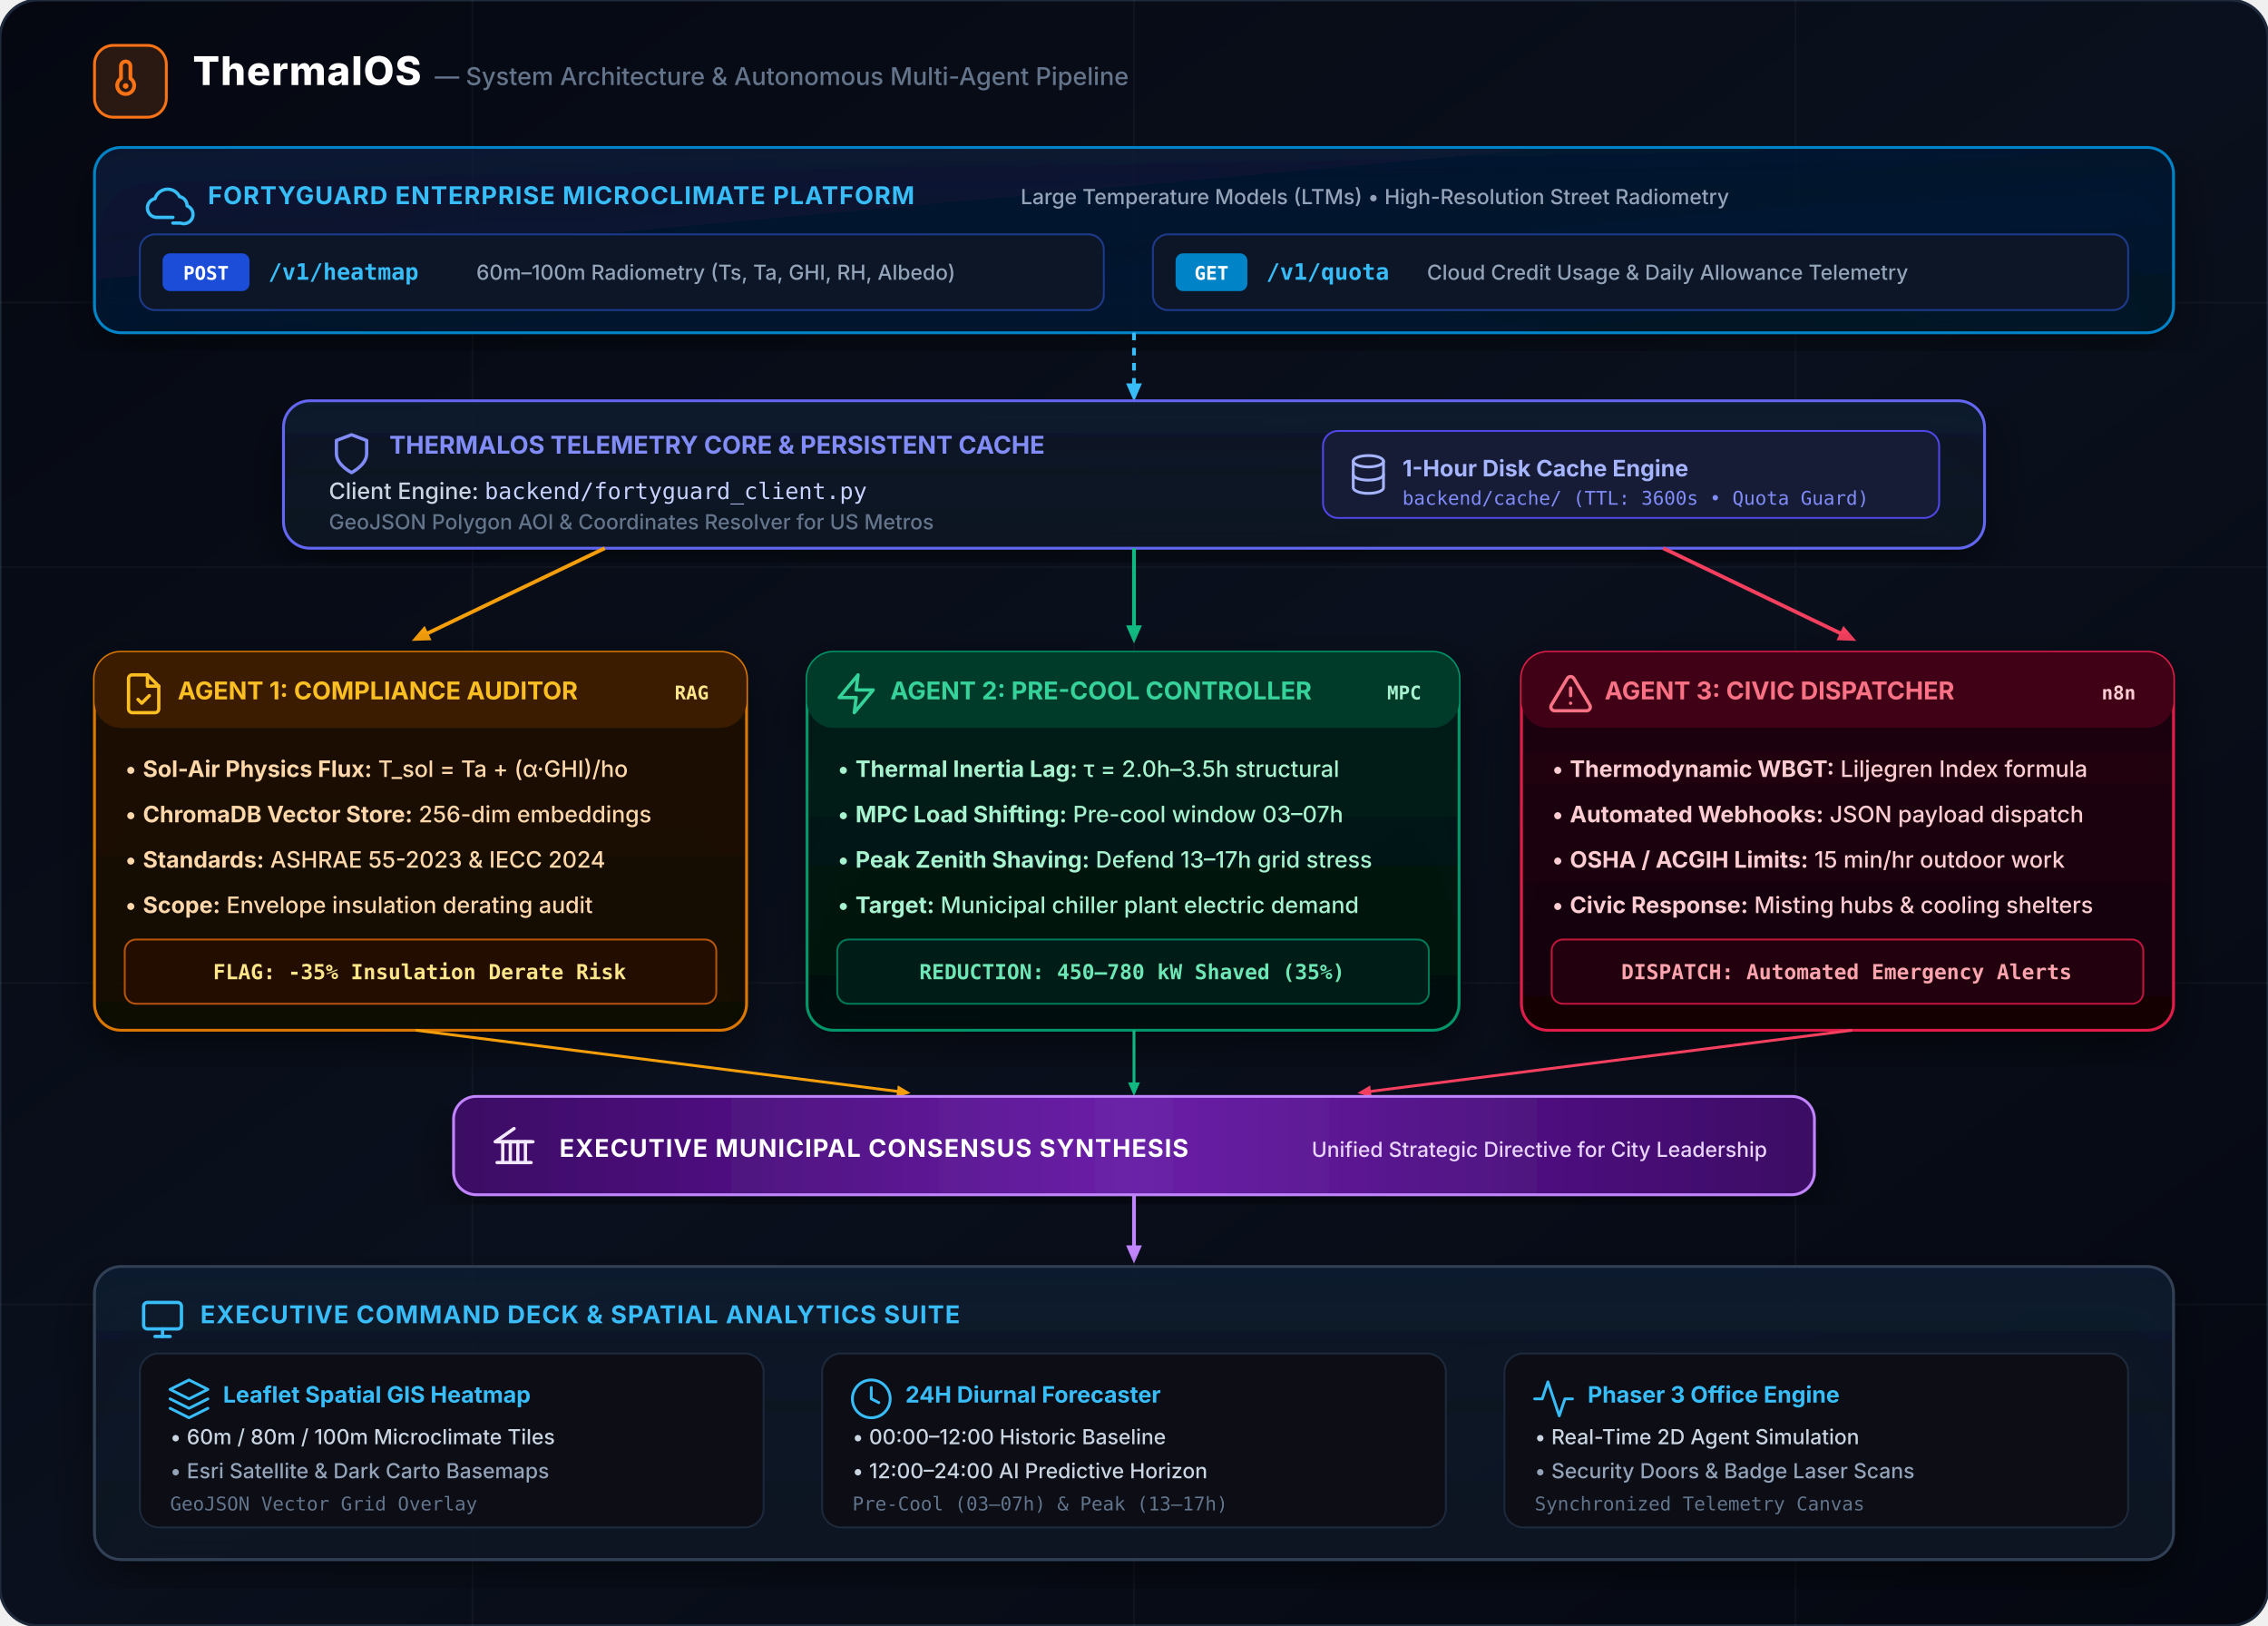
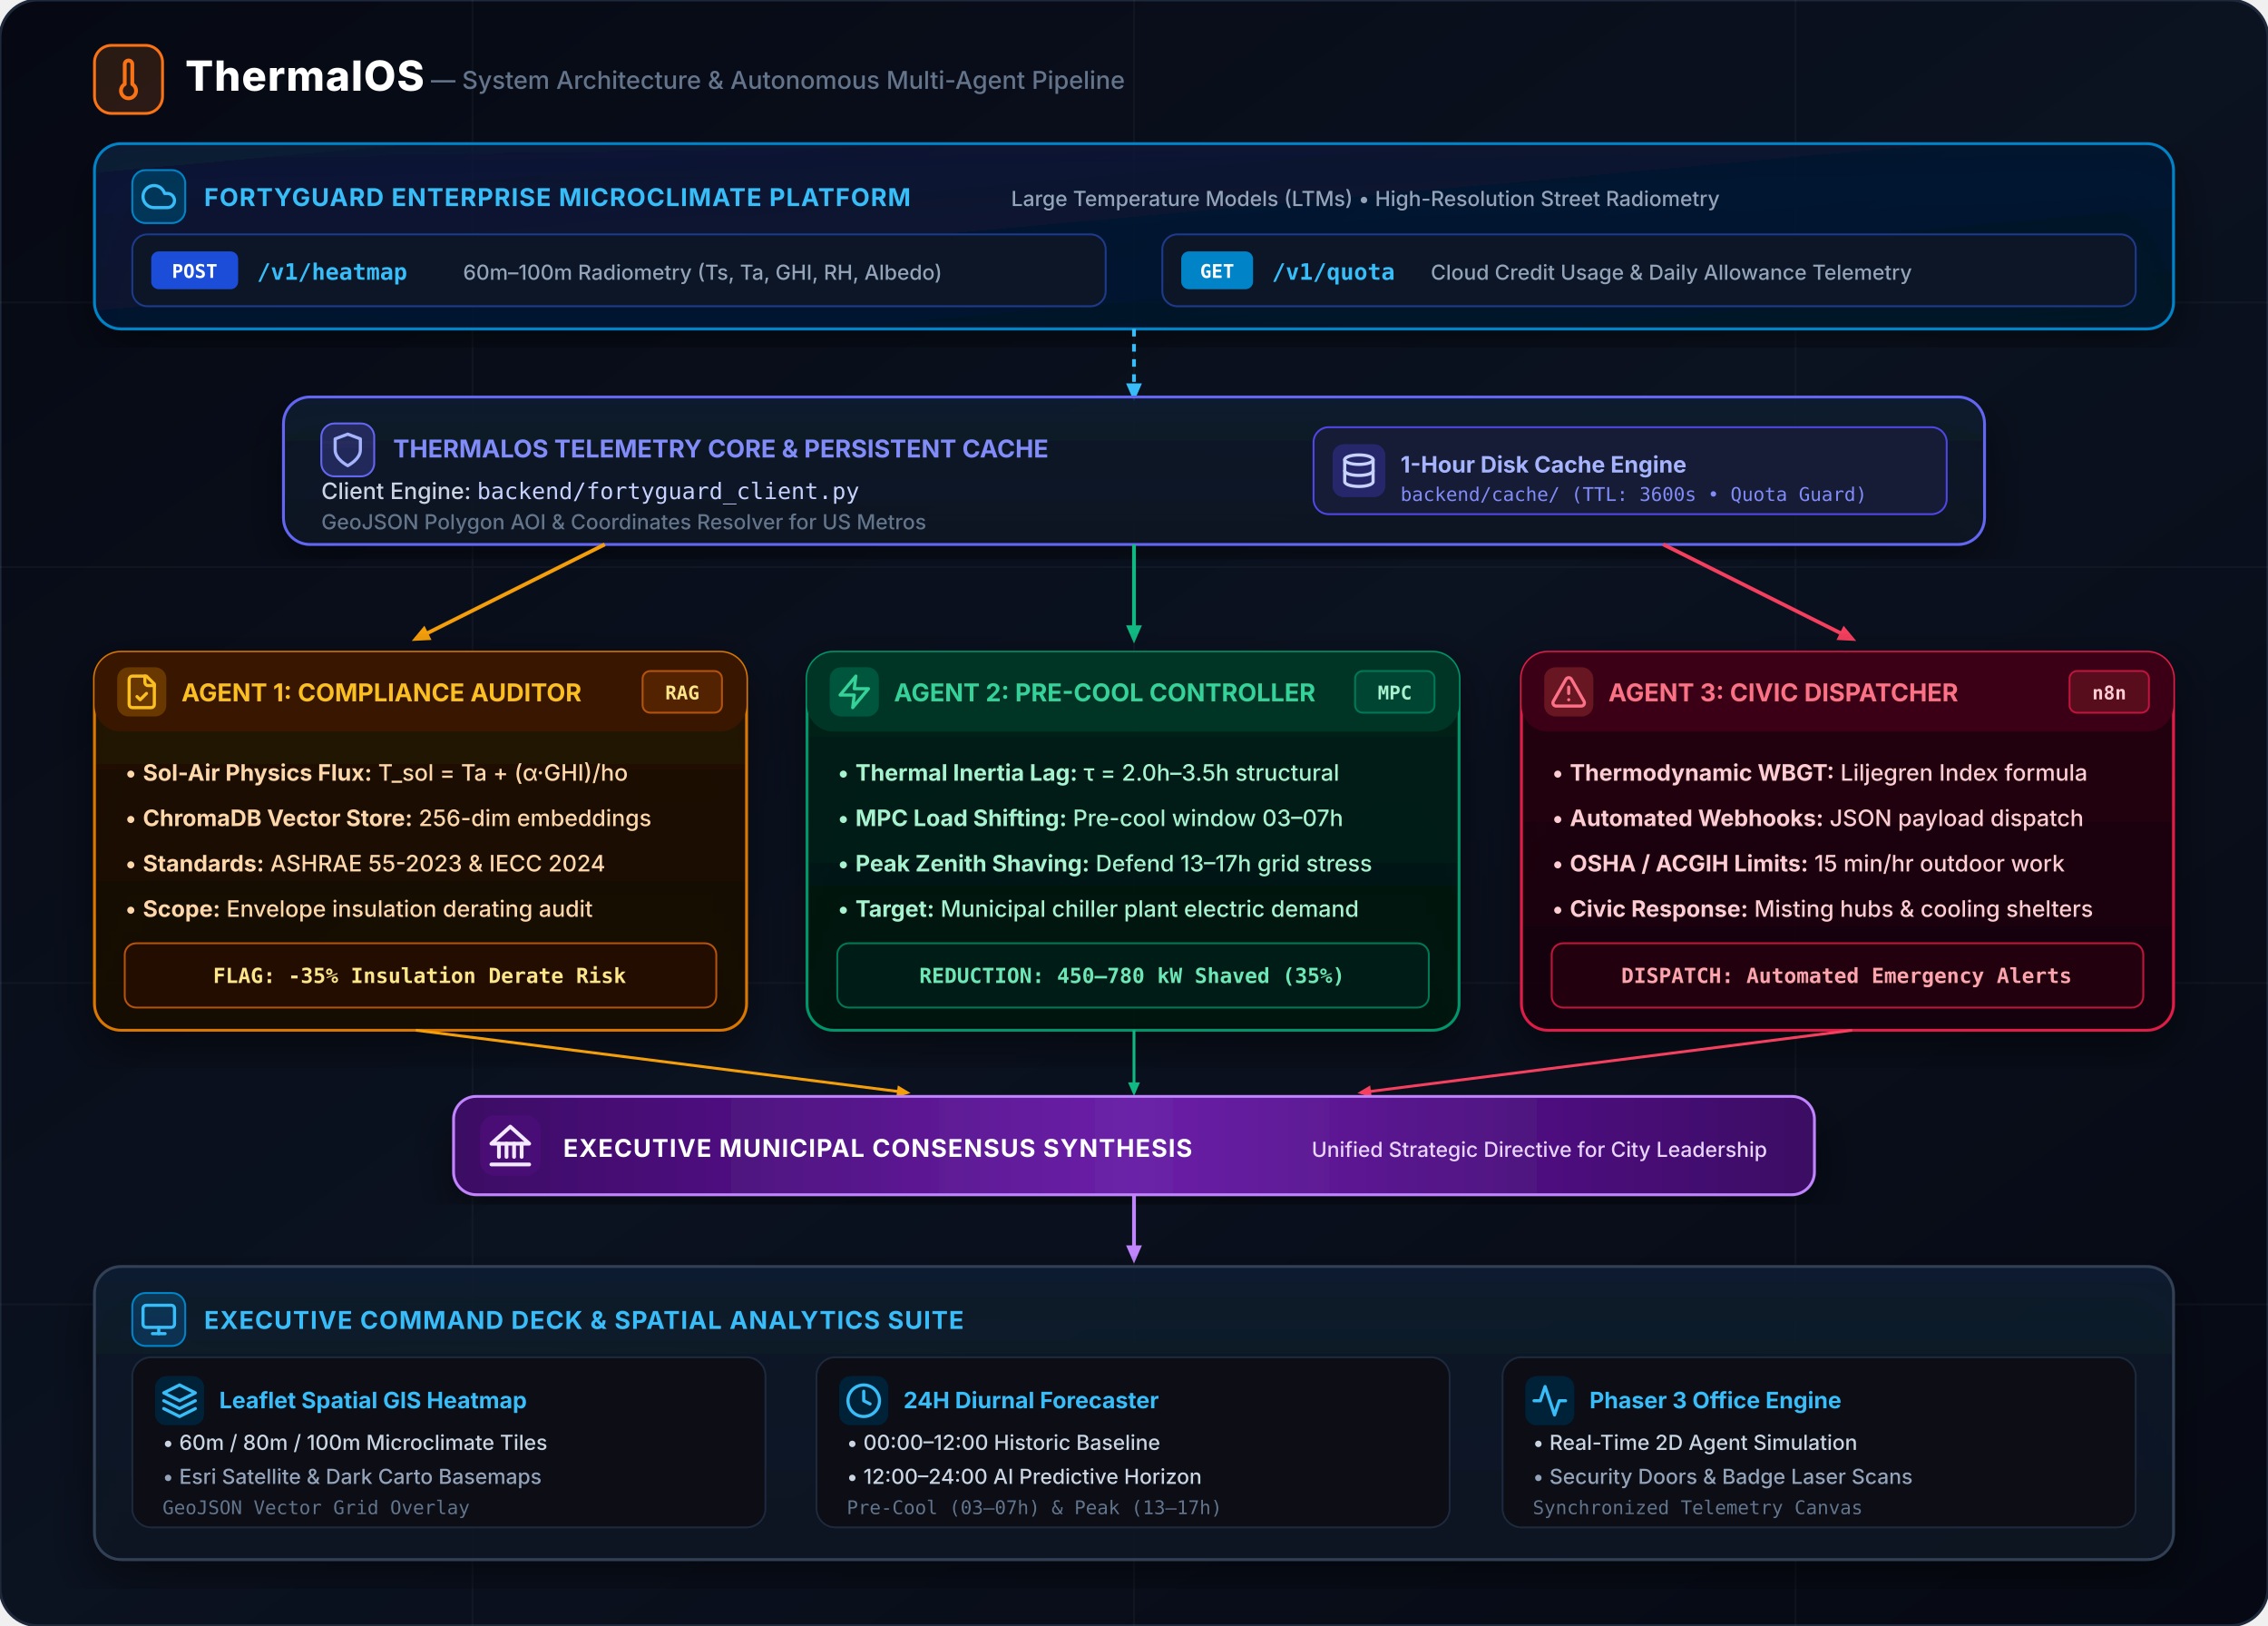
<svg xmlns="http://www.w3.org/2000/svg" viewBox="0 0 1200 860" width="100%" height="100%">
  <defs>
    <linearGradient id="bgGrad" x1="0%" y1="0%" x2="100%" y2="100%">
-       <stop offset="0%" stop-color="#050811" />
-       <stop offset="50%" stop-color="#0a101d" />
-       <stop offset="100%" stop-color="#050811" />
+       <stop offset="0%" stop-color="#060913" />
+       <stop offset="50%" stop-color="#0b1220" />
+       <stop offset="100%" stop-color="#060913" />
    </linearGradient>
    <linearGradient id="cardDark" x1="0%" y1="0%" x2="0%" y2="100%">
-       <stop offset="0%" stop-color="#111c30" stop-opacity="0.85" />
-       <stop offset="100%" stop-color="#0a1220" stop-opacity="0.95" />
+       <stop offset="0%" stop-color="#111c30" stop-opacity="0.88" />
+       <stop offset="100%" stop-color="#0a1220" stop-opacity="0.96" />
    </linearGradient>
    <linearGradient id="cloudCard" x1="0%" y1="0%" x2="100%" y2="100%">
-       <stop offset="0%" stop-color="#08203e" stop-opacity="0.7" />
-       <stop offset="100%" stop-color="#051329" stop-opacity="0.9" />
+       <stop offset="0%" stop-color="#08203e" stop-opacity="0.75" />
+       <stop offset="100%" stop-color="#051329" stop-opacity="0.92" />
    </linearGradient>
    <linearGradient id="agent1Card" x1="0%" y1="0%" x2="0%" y2="100%">
-       <stop offset="0%" stop-color="#241402" stop-opacity="0.85" />
-       <stop offset="100%" stop-color="#100801" stop-opacity="0.95" />
+       <stop offset="0%" stop-color="#261503" stop-opacity="0.88" />
+       <stop offset="100%" stop-color="#110801" stop-opacity="0.96" />
    </linearGradient>
    <linearGradient id="agent2Card" x1="0%" y1="0%" x2="0%" y2="100%">
-       <stop offset="0%" stop-color="#022119" stop-opacity="0.85" />
-       <stop offset="100%" stop-color="#010f0b" stop-opacity="0.95" />
+       <stop offset="0%" stop-color="#03241b" stop-opacity="0.88" />
+       <stop offset="100%" stop-color="#01110c" stop-opacity="0.96" />
    </linearGradient>
    <linearGradient id="agent3Card" x1="0%" y1="0%" x2="0%" y2="100%">
-       <stop offset="0%" stop-color="#260610" stop-opacity="0.85" />
-       <stop offset="100%" stop-color="#120106" stop-opacity="0.95" />
+       <stop offset="0%" stop-color="#290712" stop-opacity="0.88" />
+       <stop offset="100%" stop-color="#130107" stop-opacity="0.96" />
    </linearGradient>
    <linearGradient id="synthesisGrad" x1="0%" y1="0%" x2="100%" y2="0%">
      <stop offset="0%" stop-color="#3b0764" />
      <stop offset="50%" stop-color="#6b21a8" />
      <stop offset="100%" stop-color="#3b0764" />
    </linearGradient>
    <filter id="cardShadow" x="-10%" y="-10%" width="120%" height="120%">
      <feDropShadow dx="0" dy="10" stdDeviation="12" flood-color="#000000" flood-opacity="0.5" />
    </filter>
    <marker id="arrCyan" viewBox="0 0 10 10" refX="6" refY="5" markerWidth="6" markerHeight="6" orient="auto-start-reverse">
      <path d="M 0 1.5 L 8 5 L 0 8.5 z" fill="#38bdf8" />
    </marker>
    <marker id="arrAmber" viewBox="0 0 10 10" refX="6" refY="5" markerWidth="6" markerHeight="6" orient="auto-start-reverse">
      <path d="M 0 1.5 L 8 5 L 0 8.5 z" fill="#f59e0b" />
    </marker>
    <marker id="arrGreen" viewBox="0 0 10 10" refX="6" refY="5" markerWidth="6" markerHeight="6" orient="auto-start-reverse">
      <path d="M 0 1.5 L 8 5 L 0 8.5 z" fill="#10b981" />
    </marker>
    <marker id="arrRose" viewBox="0 0 10 10" refX="6" refY="5" markerWidth="6" markerHeight="6" orient="auto-start-reverse">
      <path d="M 0 1.5 L 8 5 L 0 8.5 z" fill="#f43f5e" />
    </marker>
    <marker id="arrPurple" viewBox="0 0 10 10" refX="6" refY="5" markerWidth="6" markerHeight="6" orient="auto-start-reverse">
      <path d="M 0 1.5 L 8 5 L 0 8.5 z" fill="#c084fc" />
    </marker>
  </defs>
  <style>
    .font-brand { font-family: -apple-system, BlinkMacSystemFont, 'Inter', 'Segoe UI', sans-serif; font-weight: 800; }
    .font-head { font-family: -apple-system, BlinkMacSystemFont, 'Inter', 'Segoe UI', sans-serif; font-weight: 700; }
    .font-sub { font-family: -apple-system, BlinkMacSystemFont, 'Inter', 'Segoe UI', sans-serif; font-weight: 500; }
    .font-mono { font-family: 'SF Mono', 'Fira Code', 'Consolas', monospace; }
  </style>
  <rect width="1200" height="860" rx="20" fill="url(#bgGrad)" stroke="#1e293b" stroke-width="1.5" />
  <g opacity="0.035" stroke="#ffffff" stroke-width="1">
    <line x1="0" y1="160" x2="1200" y2="160" />
    <line x1="0" y1="300" x2="1200" y2="300" />
    <line x1="0" y1="520" x2="1200" y2="520" />
    <line x1="0" y1="690" x2="1200" y2="690" />
    <line x1="250" y1="0" x2="250" y2="860" />
    <line x1="600" y1="0" x2="600" y2="860" />
    <line x1="950" y1="0" x2="950" y2="860" />
  </g>
  <g transform="translate(50, 24)">
-     <rect x="0" y="0" width="38" height="38" rx="10" fill="#f97316" fill-opacity="0.15" stroke="#f97316" stroke-width="1.5" />
-     <g transform="translate(11, 8)" stroke="#f97316" stroke-width="2" fill="none" stroke-linecap="round" stroke-linejoin="round">
-       <path d="M 8 9.5 V 3 a 2.5 2.5 0 0 0 -5 0 v 6.5 a 4.5 4.5 0 1 0 5 0 Z" />
-       <circle cx="5.5" cy="13.5" r="1.5" fill="#f97316" stroke="none" />
-     </g>
-     <text x="52" y="21" class="font-brand" font-size="21" fill="#ffffff" letter-spacing="0.5">ThermalOS</text>
-     <text x="180" y="21" class="font-sub" font-size="13" fill="#64748b">— System Architecture &amp; Autonomous Multi-Agent Pipeline</text>
-   </g>
-   <g transform="translate(50, 78)" filter="url(#cardShadow)">
+     <rect x="0" y="0" width="36" height="36" rx="9" fill="#f97316" fill-opacity="0.15" stroke="#f97316" stroke-width="1.5" />
+     <g transform="translate(6, 6)">
+       <svg width="24" height="24" viewBox="0 0 24 24" fill="none" stroke="#f97316" stroke-width="2" stroke-linecap="round" stroke-linejoin="round">
+         <path d="M14 4v10.54a4 4 0 1 1-4 0V4a2 2 0 0 1 4 0Z" />
+       </svg>
+     </g>
+     <text x="48" y="24" class="font-brand" font-size="22" fill="#ffffff" letter-spacing="0.5">ThermalOS</text>
+     <text x="178" y="23" class="font-sub" font-size="13" fill="#64748b">— System Architecture &amp; Autonomous Multi-Agent Pipeline</text>
+   </g>
+   <g transform="translate(50, 76)" filter="url(#cardShadow)">
    <rect width="1100" height="98" rx="14" fill="url(#cloudCard)" stroke="#0284c7" stroke-width="1.5" />
-     <g transform="translate(24, 18)" stroke="#38bdf8" stroke-width="1.75" fill="none" stroke-linecap="round" stroke-linejoin="round">
-       <path d="M 17.5 19 H 9 a 5 5 0 0 1 -1 -9.9 A 7 7 0 0 1 21 8 a 5 5 0 0 1 4 4.9 A 4.5 4.5 0 0 1 21.5 22 H 17.5" />
-     </g>
-     <text x="60" y="30" class="font-head" font-size="13" fill="#38bdf8" letter-spacing="0.5">FORTYGUARD ENTERPRISE MICROCLIMATE PLATFORM</text>
-     <text x="490" y="30" class="font-sub" font-size="11" fill="#94a3b8">Large Temperature Models (LTMs) • High-Resolution Street Radiometry</text>
-     <g transform="translate(24, 46)">
-       <rect width="510" height="40" rx="8" fill="#071527" stroke="#1e3a8a" stroke-width="1" />
-       <rect x="12" y="10" width="46" height="20" rx="4" fill="#1d4ed8" />
-       <text x="35" y="24" text-anchor="middle" class="font-mono" font-size="10" font-weight="bold" fill="#ffffff">POST</text>
-       <text x="68" y="24" class="font-mono" font-size="12" font-weight="bold" fill="#38bdf8">/v1/heatmap</text>
-       <text x="178" y="24" class="font-sub" font-size="11" fill="#94a3b8">60m–100m Radiometry (Ts, Ta, GHI, RH, Albedo)</text>
-     </g>
-     <g transform="translate(560, 46)">
-       <rect width="516" height="40" rx="8" fill="#071527" stroke="#1e3a8a" stroke-width="1" />
-       <rect x="12" y="10" width="38" height="20" rx="4" fill="#0284c7" />
-       <text x="31" y="24" text-anchor="middle" class="font-mono" font-size="10" font-weight="bold" fill="#ffffff">GET</text>
-       <text x="60" y="24" class="font-mono" font-size="12" font-weight="bold" fill="#38bdf8">/v1/quota</text>
-       <text x="145" y="24" class="font-sub" font-size="11" fill="#94a3b8">Cloud Credit Usage &amp; Daily Allowance Telemetry</text>
-     </g>
-   </g>
-   <path d="M 600 176 L 600 210" stroke="#38bdf8" stroke-width="2" stroke-dasharray="4,4" marker-end="url(#arrCyan)" />
-   <g transform="translate(150, 212)" filter="url(#cardShadow)">
+     <rect x="20" y="14" width="28" height="28" rx="7" fill="#0284c7" fill-opacity="0.25" stroke="#0284c7" stroke-width="1" />
+     <g transform="translate(24, 18)">
+       <svg width="20" height="20" viewBox="0 0 24 24" fill="none" stroke="#38bdf8" stroke-width="2" stroke-linecap="round" stroke-linejoin="round">
+         <path d="M17.5 19H9a7 7 0 1 1 6.71-9h1.79a4.5 4.5 0 1 1 0 9Z" />
+       </svg>
+     </g>
+     <text x="58" y="33" class="font-head" font-size="13" fill="#38bdf8" letter-spacing="0.5">FORTYGUARD ENTERPRISE MICROCLIMATE PLATFORM</text>
+     <text x="485" y="33" class="font-sub" font-size="11" fill="#94a3b8">Large Temperature Models (LTMs) • High-Resolution Street Radiometry</text>
+     <g transform="translate(20, 48)">
+       <rect width="515" height="38" rx="8" fill="#071527" stroke="#1e3a8a" stroke-width="1" />
+       <rect x="10" y="9" width="46" height="20" rx="4" fill="#1d4ed8" />
+       <text x="33" y="23" text-anchor="middle" class="font-mono" font-size="10" font-weight="bold" fill="#ffffff">POST</text>
+       <text x="66" y="24" class="font-mono" font-size="12" font-weight="bold" fill="#38bdf8">/v1/heatmap</text>
+       <text x="175" y="24" class="font-sub" font-size="11" fill="#94a3b8">60m–100m Radiometry (Ts, Ta, GHI, RH, Albedo)</text>
+     </g>
+     <g transform="translate(565, 48)">
+       <rect width="515" height="38" rx="8" fill="#071527" stroke="#1e3a8a" stroke-width="1" />
+       <rect x="10" y="9" width="38" height="20" rx="4" fill="#0284c7" />
+       <text x="29" y="23" text-anchor="middle" class="font-mono" font-size="10" font-weight="bold" fill="#ffffff">GET</text>
+       <text x="58" y="24" class="font-mono" font-size="12" font-weight="bold" fill="#38bdf8">/v1/quota</text>
+       <text x="142" y="24" class="font-sub" font-size="11" fill="#94a3b8">Cloud Credit Usage &amp; Daily Allowance Telemetry</text>
+     </g>
+   </g>
+   <path d="M 600 174 L 600 210" stroke="#38bdf8" stroke-width="2" stroke-dasharray="4,4" marker-end="url(#arrCyan)" />
+   <g transform="translate(150, 210)" filter="url(#cardShadow)">
    <rect width="900" height="78" rx="14" fill="url(#cardDark)" stroke="#6366f1" stroke-width="1.5" />
-     <g transform="translate(24, 16)" stroke="#818cf8" stroke-width="1.75" fill="none" stroke-linecap="round" stroke-linejoin="round">
-       <path d="M 12 22 s 8 -4 8 -10 V 5 l -8 -3 l -8 3 v 7 c 0 6 8 10 8 10 z" />
-     </g>
-     <text x="56" y="28" class="font-head" font-size="13" fill="#818cf8">THERMALOS TELEMETRY CORE &amp; PERSISTENT CACHE</text>
-     <text x="24" y="52" class="font-sub" font-size="12" fill="#cbd5e1">Client Engine: <tspan class="font-mono" fill="#c7d2fe">backend/fortyguard_client.py</tspan>
-     </text>
-     <text x="24" y="68" class="font-sub" font-size="11" fill="#64748b">GeoJSON Polygon AOI &amp; Coordinates Resolver for US Metros</text>
-     <g transform="translate(550, 16)">
-       <rect width="326" height="46" rx="8" fill="#151b36" stroke="#4f46e5" stroke-width="1" />
-       <g transform="translate(14, 11)" stroke="#a5b4fc" stroke-width="1.5" fill="none" stroke-linecap="round" stroke-linejoin="round">
-         <ellipse cx="10" cy="5" rx="8" ry="3" />
-         <path d="M 2 5 v 7 c 0 1.66 3.58 3 8 3 s 8 -1.34 8 -3 V 5" />
-         <path d="M 2 12 v 7 c 0 1.66 3.58 3 8 3 s 8 -1.34 8 -3 v -7" />
-       </g>
-       <text x="42" y="24" class="font-head" font-size="12" fill="#a5b4fc">1-Hour Disk Cache Engine</text>
-       <text x="42" y="39" class="font-mono" font-size="10" fill="#818cf8">backend/cache/ (TTL: 3600s • Quota Guard)</text>
-     </g>
-   </g>
-   <path d="M 320 290 L 220 338" stroke="#f59e0b" stroke-width="2" marker-end="url(#arrAmber)" />
-   <path d="M 600 290 L 600 338" stroke="#10b981" stroke-width="2" marker-end="url(#arrGreen)" />
-   <path d="M 880 290 L 980 338" stroke="#f43f5e" stroke-width="2" marker-end="url(#arrRose)" />
+     <rect x="20" y="14" width="28" height="28" rx="7" fill="#6366f1" fill-opacity="0.25" stroke="#6366f1" stroke-width="1" />
+     <g transform="translate(24, 18)">
+       <svg width="20" height="20" viewBox="0 0 24 24" fill="none" stroke="#a5b4fc" stroke-width="2" stroke-linecap="round" stroke-linejoin="round">
+         <path d="M12 22s8-4 8-10V5l-8-3-8 3v7c0 6 8 10 8 10" />
+       </svg>
+     </g>
+     <text x="58" y="32" class="font-head" font-size="13" fill="#818cf8">THERMALOS TELEMETRY CORE &amp; PERSISTENT CACHE</text>
+     <text x="20" y="54" class="font-sub" font-size="12" fill="#cbd5e1">Client Engine: <tspan class="font-mono" fill="#c7d2fe">backend/fortyguard_client.py</tspan>
+     </text>
+     <text x="20" y="70" class="font-sub" font-size="11" fill="#64748b">GeoJSON Polygon AOI &amp; Coordinates Resolver for US Metros</text>
+     <g transform="translate(545, 16)">
+       <rect width="335" height="46" rx="8" fill="#151b36" stroke="#4f46e5" stroke-width="1" />
+       <rect x="10" y="9" width="28" height="28" rx="6" fill="#4f46e5" fill-opacity="0.3" />
+       <g transform="translate(14, 13)">
+         <svg width="20" height="20" viewBox="0 0 24 24" fill="none" stroke="#c7d2fe" stroke-width="2" stroke-linecap="round" stroke-linejoin="round">
+           <ellipse cx="12" cy="5" rx="9" ry="3" />
+           <path d="M3 5v14c0 1.66 4 3 9 3s9-1.34 9-3V5" />
+           <path d="M3 12c0 1.66 4 3 9 3s9-1.34 9-3" />
+         </svg>
+       </g>
+       <text x="46" y="24" class="font-head" font-size="12" fill="#a5b4fc">1-Hour Disk Cache Engine</text>
+       <text x="46" y="39" class="font-mono" font-size="10" fill="#818cf8">backend/cache/ (TTL: 3600s • Quota Guard)</text>
+     </g>
+   </g>
+   <path d="M 320 288 L 220 338" stroke="#f59e0b" stroke-width="2" marker-end="url(#arrAmber)" />
+   <path d="M 600 288 L 600 338" stroke="#10b981" stroke-width="2" marker-end="url(#arrGreen)" />
+   <path d="M 880 288 L 980 338" stroke="#f43f5e" stroke-width="2" marker-end="url(#arrRose)" />
  <g transform="translate(50, 345)" filter="url(#cardShadow)">
    <rect width="345" height="200" rx="14" fill="url(#agent1Card)" stroke="#d97706" stroke-width="1.5" />
-     <rect x="0" y="0" width="345" height="40" rx="14" fill="#3b1b04" />
-     <g transform="translate(14, 10)" stroke="#fbbf24" stroke-width="1.75" fill="none" stroke-linecap="round" stroke-linejoin="round">
-       <path d="M 14 2 H 6 a 2 2 0 0 0 -2 2 v 16 a 2 2 0 0 0 2 2 h 12 a 2 2 0 0 0 2 -2 V 8 z" />
-       <polyline points="14 2 14 8 20 8" />
-       <path d="M 9 15 l 2 2 l 4 -4" />
-     </g>
-     <text x="44" y="25" class="font-head" font-size="13" fill="#fbbf24">AGENT 1: COMPLIANCE AUDITOR</text>
-     <text x="325" y="25" text-anchor="end" class="font-mono" font-size="10" font-weight="bold" fill="#fde68a">RAG</text>
-     <text x="16" y="66" class="font-sub" font-size="12" fill="#fed7aa">• <tspan font-weight="bold">Sol-Air Physics Flux:</tspan> T_sol = Ta + (α·GHI)/ho</text>
-     <text x="16" y="90" class="font-sub" font-size="12" fill="#fed7aa">• <tspan font-weight="bold">ChromaDB Vector Store:</tspan> 256-dim embeddings</text>
-     <text x="16" y="114" class="font-sub" font-size="12" fill="#fed7aa">• <tspan font-weight="bold">Standards:</tspan> ASHRAE 55-2023 &amp; IECC 2024</text>
-     <text x="16" y="138" class="font-sub" font-size="12" fill="#fed7aa">• <tspan font-weight="bold">Scope:</tspan> Envelope insulation derating audit</text>
-     <rect x="16" y="152" width="313" height="34" rx="6" fill="#241103" stroke="#b45309" stroke-width="1" />
-     <text x="172" y="173" text-anchor="middle" class="font-mono" font-size="11" font-weight="bold" fill="#fde68a">
+     <rect x="0" y="0" width="345" height="42" rx="14" fill="#381803" />
+     <rect x="12" y="8" width="26" height="26" rx="6" fill="#f59e0b" fill-opacity="0.25" />
+     <g transform="translate(15, 11)">
+       <svg width="20" height="20" viewBox="0 0 24 24" fill="none" stroke="#fbbf24" stroke-width="2" stroke-linecap="round" stroke-linejoin="round">
+         <path d="M15 2H6a2 2 0 0 0-2 2v16a2 2 0 0 0 2 2h12a2 2 0 0 0 2-2V7Z" />
+         <path d="M14 2v4a2 2 0 0 0 2 2h4" />
+         <path d="m9 15 2 2 4-4" />
+       </svg>
+     </g>
+     <text x="46" y="26" class="font-head" font-size="13" fill="#fbbf24">AGENT 1: COMPLIANCE AUDITOR</text>
+     <rect x="290" y="10" width="42" height="22" rx="4" fill="#522304" stroke="#b45309" stroke-width="1" />
+     <text x="311" y="25" text-anchor="middle" class="font-mono" font-size="10" font-weight="bold" fill="#fde68a">RAG</text>
+     <text x="16" y="68" class="font-sub" font-size="12" fill="#fed7aa">• <tspan font-weight="bold">Sol-Air Physics Flux:</tspan> T_sol = Ta + (α·GHI)/ho</text>
+     <text x="16" y="92" class="font-sub" font-size="12" fill="#fed7aa">• <tspan font-weight="bold">ChromaDB Vector Store:</tspan> 256-dim embeddings</text>
+     <text x="16" y="116" class="font-sub" font-size="12" fill="#fed7aa">• <tspan font-weight="bold">Standards:</tspan> ASHRAE 55-2023 &amp; IECC 2024</text>
+     <text x="16" y="140" class="font-sub" font-size="12" fill="#fed7aa">• <tspan font-weight="bold">Scope:</tspan> Envelope insulation derating audit</text>
+     <rect x="16" y="154" width="313" height="34" rx="6" fill="#241103" stroke="#b45309" stroke-width="1" />
+     <text x="172" y="175" text-anchor="middle" class="font-mono" font-size="11" font-weight="bold" fill="#fde68a">
      FLAG: -35% Insulation Derate Risk
    </text>
  </g>
  <g transform="translate(427, 345)" filter="url(#cardShadow)">
    <rect width="345" height="200" rx="14" fill="url(#agent2Card)" stroke="#059669" stroke-width="1.5" />
-     <rect x="0" y="0" width="345" height="40" rx="14" fill="#043a2c" />
-     <g transform="translate(14, 10)" stroke="#34d399" stroke-width="1.75" fill="none" stroke-linecap="round" stroke-linejoin="round">
-       <polygon points="13 2 3 14 12 14 11 22 21 10 12 10 13 2" />
-     </g>
-     <text x="44" y="25" class="font-head" font-size="13" fill="#34d399">AGENT 2: PRE-COOL CONTROLLER</text>
-     <text x="325" y="25" text-anchor="end" class="font-mono" font-size="10" font-weight="bold" fill="#a7f3d0">MPC</text>
-     <text x="16" y="66" class="font-sub" font-size="12" fill="#a7f3d0">• <tspan font-weight="bold">Thermal Inertia Lag:</tspan> τ = 2.0h–3.5h structural</text>
-     <text x="16" y="90" class="font-sub" font-size="12" fill="#a7f3d0">• <tspan font-weight="bold">MPC Load Shifting:</tspan> Pre-cool window 03–07h</text>
-     <text x="16" y="114" class="font-sub" font-size="12" fill="#a7f3d0">• <tspan font-weight="bold">Peak Zenith Shaving:</tspan> Defend 13–17h grid stress</text>
-     <text x="16" y="138" class="font-sub" font-size="12" fill="#a7f3d0">• <tspan font-weight="bold">Target:</tspan> Municipal chiller plant electric demand</text>
-     <rect x="16" y="152" width="313" height="34" rx="6" fill="#021d15" stroke="#047857" stroke-width="1" />
-     <text x="172" y="173" text-anchor="middle" class="font-mono" font-size="11" font-weight="bold" fill="#6ee7b7">
+     <rect x="0" y="0" width="345" height="42" rx="14" fill="#033527" />
+     <rect x="12" y="8" width="26" height="26" rx="6" fill="#10b981" fill-opacity="0.25" />
+     <g transform="translate(15, 11)">
+       <svg width="20" height="20" viewBox="0 0 24 24" fill="none" stroke="#34d399" stroke-width="2" stroke-linecap="round" stroke-linejoin="round">
+         <path d="M13 2 3 14h9l-1 8 10-12h-9l1-8z" />
+       </svg>
+     </g>
+     <text x="46" y="26" class="font-head" font-size="13" fill="#34d399">AGENT 2: PRE-COOL CONTROLLER</text>
+     <rect x="290" y="10" width="42" height="22" rx="4" fill="#044432" stroke="#047857" stroke-width="1" />
+     <text x="311" y="25" text-anchor="middle" class="font-mono" font-size="10" font-weight="bold" fill="#a7f3d0">MPC</text>
+     <text x="16" y="68" class="font-sub" font-size="12" fill="#a7f3d0">• <tspan font-weight="bold">Thermal Inertia Lag:</tspan> τ = 2.0h–3.5h structural</text>
+     <text x="16" y="92" class="font-sub" font-size="12" fill="#a7f3d0">• <tspan font-weight="bold">MPC Load Shifting:</tspan> Pre-cool window 03–07h</text>
+     <text x="16" y="116" class="font-sub" font-size="12" fill="#a7f3d0">• <tspan font-weight="bold">Peak Zenith Shaving:</tspan> Defend 13–17h grid stress</text>
+     <text x="16" y="140" class="font-sub" font-size="12" fill="#a7f3d0">• <tspan font-weight="bold">Target:</tspan> Municipal chiller plant electric demand</text>
+     <rect x="16" y="154" width="313" height="34" rx="6" fill="#021d15" stroke="#047857" stroke-width="1" />
+     <text x="172" y="175" text-anchor="middle" class="font-mono" font-size="11" font-weight="bold" fill="#6ee7b7">
      REDUCTION: 450–780 kW Shaved (35%)
    </text>
  </g>
  <g transform="translate(805, 345)" filter="url(#cardShadow)">
    <rect width="345" height="200" rx="14" fill="url(#agent3Card)" stroke="#e11d48" stroke-width="1.5" />
-     <rect x="0" y="0" width="345" height="40" rx="14" fill="#3f0514" />
-     <g transform="translate(14, 10)" stroke="#fb7185" stroke-width="1.75" fill="none" stroke-linecap="round" stroke-linejoin="round">
-       <path d="M 10.29 3.86 L 1.82 18 a 2 2 0 0 0 1.71 3 h 16.94 a 2 2 0 0 0 1.71 -3 L 13.71 3.86 a 2 2 0 0 0 -3.42 0 z" />
-       <line x1="12" y1="9" x2="12" y2="13" />
-       <line x1="12" y1="17" x2="12.01" y2="17" />
-     </g>
-     <text x="44" y="25" class="font-head" font-size="13" fill="#fb7185">AGENT 3: CIVIC DISPATCHER</text>
-     <text x="325" y="25" text-anchor="end" class="font-mono" font-size="10" font-weight="bold" fill="#fecdd3">n8n</text>
-     <text x="16" y="66" class="font-sub" font-size="12" fill="#fecdd3">• <tspan font-weight="bold">Thermodynamic WBGT:</tspan> Liljegren Index formula</text>
-     <text x="16" y="90" class="font-sub" font-size="12" fill="#fecdd3">• <tspan font-weight="bold">Automated Webhooks:</tspan> JSON payload dispatch</text>
-     <text x="16" y="114" class="font-sub" font-size="12" fill="#fecdd3">• <tspan font-weight="bold">OSHA / ACGIH Limits:</tspan> 15 min/hr outdoor work</text>
-     <text x="16" y="138" class="font-sub" font-size="12" fill="#fecdd3">• <tspan font-weight="bold">Civic Response:</tspan> Misting hubs &amp; cooling shelters</text>
-     <rect x="16" y="152" width="313" height="34" rx="6" fill="#20040b" stroke="#be123c" stroke-width="1" />
-     <text x="172" y="173" text-anchor="middle" class="font-mono" font-size="11" font-weight="bold" fill="#fda4af">
+     <rect x="0" y="0" width="345" height="42" rx="14" fill="#3a0412" />
+     <rect x="12" y="8" width="26" height="26" rx="6" fill="#f43f5e" fill-opacity="0.25" />
+     <g transform="translate(15, 11)">
+       <svg width="20" height="20" viewBox="0 0 24 24" fill="none" stroke="#fb7185" stroke-width="2" stroke-linecap="round" stroke-linejoin="round">
+         <path d="m21.73 18-8-14a2 2 0 0 0-3.48 0l-8 14A2 2 0 0 0 4 21h16a2 2 0 0 0 1.73-3Z" />
+         <line x1="12" y1="9" x2="12" y2="13" />
+         <line x1="12" y1="17" x2="12.01" y2="17" />
+       </svg>
+     </g>
+     <text x="46" y="26" class="font-head" font-size="13" fill="#fb7185">AGENT 3: CIVIC DISPATCHER</text>
+     <rect x="290" y="10" width="42" height="22" rx="4" fill="#58081f" stroke="#be123c" stroke-width="1" />
+     <text x="311" y="25" text-anchor="middle" class="font-mono" font-size="10" font-weight="bold" fill="#fecdd3">n8n</text>
+     <text x="16" y="68" class="font-sub" font-size="12" fill="#fecdd3">• <tspan font-weight="bold">Thermodynamic WBGT:</tspan> Liljegren Index formula</text>
+     <text x="16" y="92" class="font-sub" font-size="12" fill="#fecdd3">• <tspan font-weight="bold">Automated Webhooks:</tspan> JSON payload dispatch</text>
+     <text x="16" y="116" class="font-sub" font-size="12" fill="#fecdd3">• <tspan font-weight="bold">OSHA / ACGIH Limits:</tspan> 15 min/hr outdoor work</text>
+     <text x="16" y="140" class="font-sub" font-size="12" fill="#fecdd3">• <tspan font-weight="bold">Civic Response:</tspan> Misting hubs &amp; cooling shelters</text>
+     <rect x="16" y="154" width="313" height="34" rx="6" fill="#20040b" stroke="#be123c" stroke-width="1" />
+     <text x="172" y="175" text-anchor="middle" class="font-mono" font-size="11" font-weight="bold" fill="#fda4af">
      DISPATCH: Automated Emergency Alerts
    </text>
  </g>
  <path d="M 220 545 L 480 578" stroke="#f59e0b" stroke-width="1.5" marker-end="url(#arrAmber)" />
  <path d="M 600 545 L 600 578" stroke="#10b981" stroke-width="1.5" marker-end="url(#arrGreen)" />
  <path d="M 980 545 L 720 578" stroke="#f43f5e" stroke-width="1.5" marker-end="url(#arrRose)" />
  <g transform="translate(240, 580)" filter="url(#cardShadow)">
    <rect width="720" height="52" rx="12" fill="url(#synthesisGrad)" stroke="#c084fc" stroke-width="1.5" />
-     <g transform="translate(20, 14)" stroke="#f3e8ff" stroke-width="1.75" fill="none" stroke-linecap="round" stroke-linejoin="round">
-       <line x1="3" y1="21" x2="21" y2="21" />
-       <line x1="3" y1="10" x2="21" y2="10" />
-       <polyline points="12 3 2 10 22 10" />
-       <line x1="6" y1="10" x2="6" y2="21" />
-       <line x1="10" y1="10" x2="10" y2="21" />
-       <line x1="14" y1="10" x2="14" y2="21" />
-       <line x1="18" y1="10" x2="18" y2="21" />
-     </g>
-     <text x="56" y="32" class="font-head" font-size="13" fill="#ffffff" letter-spacing="0.5">
+     <rect x="14" y="10" width="32" height="32" rx="8" fill="#581c87" fill-opacity="0.4" />
+     <g transform="translate(18, 14)">
+       <svg width="24" height="24" viewBox="0 0 24 24" fill="none" stroke="#f3e8ff" stroke-width="2" stroke-linecap="round" stroke-linejoin="round">
+         <line x1="2" y1="22" x2="22" y2="22" />
+         <line x1="18" y1="11" x2="18" y2="18" />
+         <line x1="14" y1="11" x2="14" y2="18" />
+         <line x1="10" y1="11" x2="10" y2="18" />
+         <line x1="6" y1="11" x2="6" y2="18" />
+         <path d="m2 11 20 0-10-9Z" />
+       </svg>
+     </g>
+     <text x="58" y="32" class="font-head" font-size="13" fill="#ffffff" letter-spacing="0.5">
      EXECUTIVE MUNICIPAL CONSENSUS SYNTHESIS
    </text>
    <text x="695" y="32" text-anchor="end" class="font-sub" font-size="11" fill="#e9d5ff">
      Unified Strategic Directive for City Leadership
    </text>
  </g>
  <path d="M 600 632 L 600 666" stroke="#c084fc" stroke-width="2" marker-end="url(#arrPurple)" />
  <g transform="translate(50, 670)" filter="url(#cardShadow)">
    <rect width="1100" height="155" rx="14" fill="url(#cardDark)" stroke="#334155" stroke-width="1.5" />
-     <g transform="translate(24, 16)" stroke="#38bdf8" stroke-width="1.75" fill="none" stroke-linecap="round" stroke-linejoin="round">
-       <rect x="2" y="3" width="20" height="14" rx="2" />
-       <line x1="8" y1="21" x2="16" y2="21" />
-       <line x1="12" y1="17" x2="12" y2="21" />
-     </g>
-     <text x="56" y="30" class="font-head" font-size="13" fill="#38bdf8" letter-spacing="0.5">
+     <rect x="20" y="14" width="28" height="28" rx="7" fill="#0284c7" fill-opacity="0.25" stroke="#0284c7" stroke-width="1" />
+     <g transform="translate(24, 18)">
+       <svg width="20" height="20" viewBox="0 0 24 24" fill="none" stroke="#38bdf8" stroke-width="2" stroke-linecap="round" stroke-linejoin="round">
+         <rect width="20" height="14" x="2" y="3" rx="2" />
+         <line x1="8" y1="21" x2="16" y2="21" />
+         <line x1="12" y1="17" x2="12" y2="21" />
+       </svg>
+     </g>
+     <text x="58" y="33" class="font-head" font-size="13" fill="#38bdf8" letter-spacing="0.5">
      EXECUTIVE COMMAND DECK &amp; SPATIAL ANALYTICS SUITE
    </text>
-     <g transform="translate(24, 46)">
-       <rect width="330" height="92" rx="10" fill="#070c16" stroke="#1e293b" stroke-width="1" />
-       <g transform="translate(14, 12)" stroke="#38bdf8" stroke-width="1.5" fill="none" stroke-linecap="round" stroke-linejoin="round">
-         <polygon points="12 2 2 7 12 12 22 7 12 2" />
-         <polyline points="2 17 12 22 22 17" />
-         <polyline points="2 12 12 17 22 12" />
-       </g>
-       <text x="44" y="26" class="font-head" font-size="12" fill="#38bdf8">Leaflet Spatial GIS Heatmap</text>
-       <text x="16" y="48" class="font-sub" font-size="11" fill="#cbd5e1">• 60m / 80m / 100m Microclimate Tiles</text>
-       <text x="16" y="66" class="font-sub" font-size="11" fill="#94a3b8">• Esri Satellite &amp; Dark Carto Basemaps</text>
+     <g transform="translate(20, 48)">
+       <rect width="335" height="90" rx="10" fill="#070c16" stroke="#1e293b" stroke-width="1" />
+       <rect x="12" y="10" width="26" height="26" rx="6" fill="#0284c7" fill-opacity="0.2" />
+       <g transform="translate(15, 13)">
+         <svg width="20" height="20" viewBox="0 0 24 24" fill="none" stroke="#38bdf8" stroke-width="2" stroke-linecap="round" stroke-linejoin="round">
+           <polygon points="12 2 2 7 12 12 22 7 12 2" />
+           <polyline points="2 17 12 22 22 17" />
+           <polyline points="2 12 12 17 22 12" />
+         </svg>
+       </g>
+       <text x="46" y="27" class="font-head" font-size="12" fill="#38bdf8">Leaflet Spatial GIS Heatmap</text>
+       <text x="16" y="49" class="font-sub" font-size="11" fill="#cbd5e1">• 60m / 80m / 100m Microclimate Tiles</text>
+       <text x="16" y="67" class="font-sub" font-size="11" fill="#94a3b8">• Esri Satellite &amp; Dark Carto Basemaps</text>
      <text x="16" y="83" class="font-mono" font-size="10" fill="#64748b">GeoJSON Vector Grid Overlay</text>
    </g>
-     <g transform="translate(385, 46)">
-       <rect width="330" height="92" rx="10" fill="#070c16" stroke="#1e293b" stroke-width="1" />
-       <g transform="translate(14, 12)" stroke="#38bdf8" stroke-width="1.5" fill="none" stroke-linecap="round" stroke-linejoin="round">
-         <circle cx="12" cy="12" r="10" />
-         <polyline points="12 6 12 12 16 14" />
-       </g>
-       <text x="44" y="26" class="font-head" font-size="12" fill="#38bdf8">24H Diurnal Forecaster</text>
-       <text x="16" y="48" class="font-sub" font-size="11" fill="#cbd5e1">• 00:00–12:00 Historic Baseline</text>
-       <text x="16" y="66" class="font-sub" font-size="11" fill="#cbd5e1">• 12:00–24:00 AI Predictive Horizon</text>
+     <g transform="translate(382, 48)">
+       <rect width="335" height="90" rx="10" fill="#070c16" stroke="#1e293b" stroke-width="1" />
+       <rect x="12" y="10" width="26" height="26" rx="6" fill="#0284c7" fill-opacity="0.2" />
+       <g transform="translate(15, 13)">
+         <svg width="20" height="20" viewBox="0 0 24 24" fill="none" stroke="#38bdf8" stroke-width="2" stroke-linecap="round" stroke-linejoin="round">
+           <circle cx="12" cy="12" r="10" />
+           <polyline points="12 6 12 12 16 14" />
+         </svg>
+       </g>
+       <text x="46" y="27" class="font-head" font-size="12" fill="#38bdf8">24H Diurnal Forecaster</text>
+       <text x="16" y="49" class="font-sub" font-size="11" fill="#cbd5e1">• 00:00–12:00 Historic Baseline</text>
+       <text x="16" y="67" class="font-sub" font-size="11" fill="#cbd5e1">• 12:00–24:00 AI Predictive Horizon</text>
      <text x="16" y="83" class="font-mono" font-size="10" fill="#64748b">Pre-Cool (03–07h) &amp; Peak (13–17h)</text>
    </g>
-     <g transform="translate(746, 46)">
-       <rect width="330" height="92" rx="10" fill="#070c16" stroke="#1e293b" stroke-width="1" />
-       <g transform="translate(14, 12)" stroke="#38bdf8" stroke-width="1.5" fill="none" stroke-linecap="round" stroke-linejoin="round">
-         <polyline points="22 12 18 12 15 21 9 3 6 12 2 12" />
-       </g>
-       <text x="44" y="26" class="font-head" font-size="12" fill="#38bdf8">Phaser 3 Office Engine</text>
-       <text x="16" y="48" class="font-sub" font-size="11" fill="#cbd5e1">• Real-Time 2D Agent Simulation</text>
-       <text x="16" y="66" class="font-sub" font-size="11" fill="#94a3b8">• Security Doors &amp; Badge Laser Scans</text>
+     <g transform="translate(745, 48)">
+       <rect width="335" height="90" rx="10" fill="#070c16" stroke="#1e293b" stroke-width="1" />
+       <rect x="12" y="10" width="26" height="26" rx="6" fill="#0284c7" fill-opacity="0.2" />
+       <g transform="translate(15, 13)">
+         <svg width="20" height="20" viewBox="0 0 24 24" fill="none" stroke="#38bdf8" stroke-width="2" stroke-linecap="round" stroke-linejoin="round">
+           <path d="M22 12h-4l-3 9L9 3l-3 9H2" />
+         </svg>
+       </g>
+       <text x="46" y="27" class="font-head" font-size="12" fill="#38bdf8">Phaser 3 Office Engine</text>
+       <text x="16" y="49" class="font-sub" font-size="11" fill="#cbd5e1">• Real-Time 2D Agent Simulation</text>
+       <text x="16" y="67" class="font-sub" font-size="11" fill="#94a3b8">• Security Doors &amp; Badge Laser Scans</text>
      <text x="16" y="83" class="font-mono" font-size="10" fill="#64748b">Synchronized Telemetry Canvas</text>
    </g>
  </g>
</svg>
